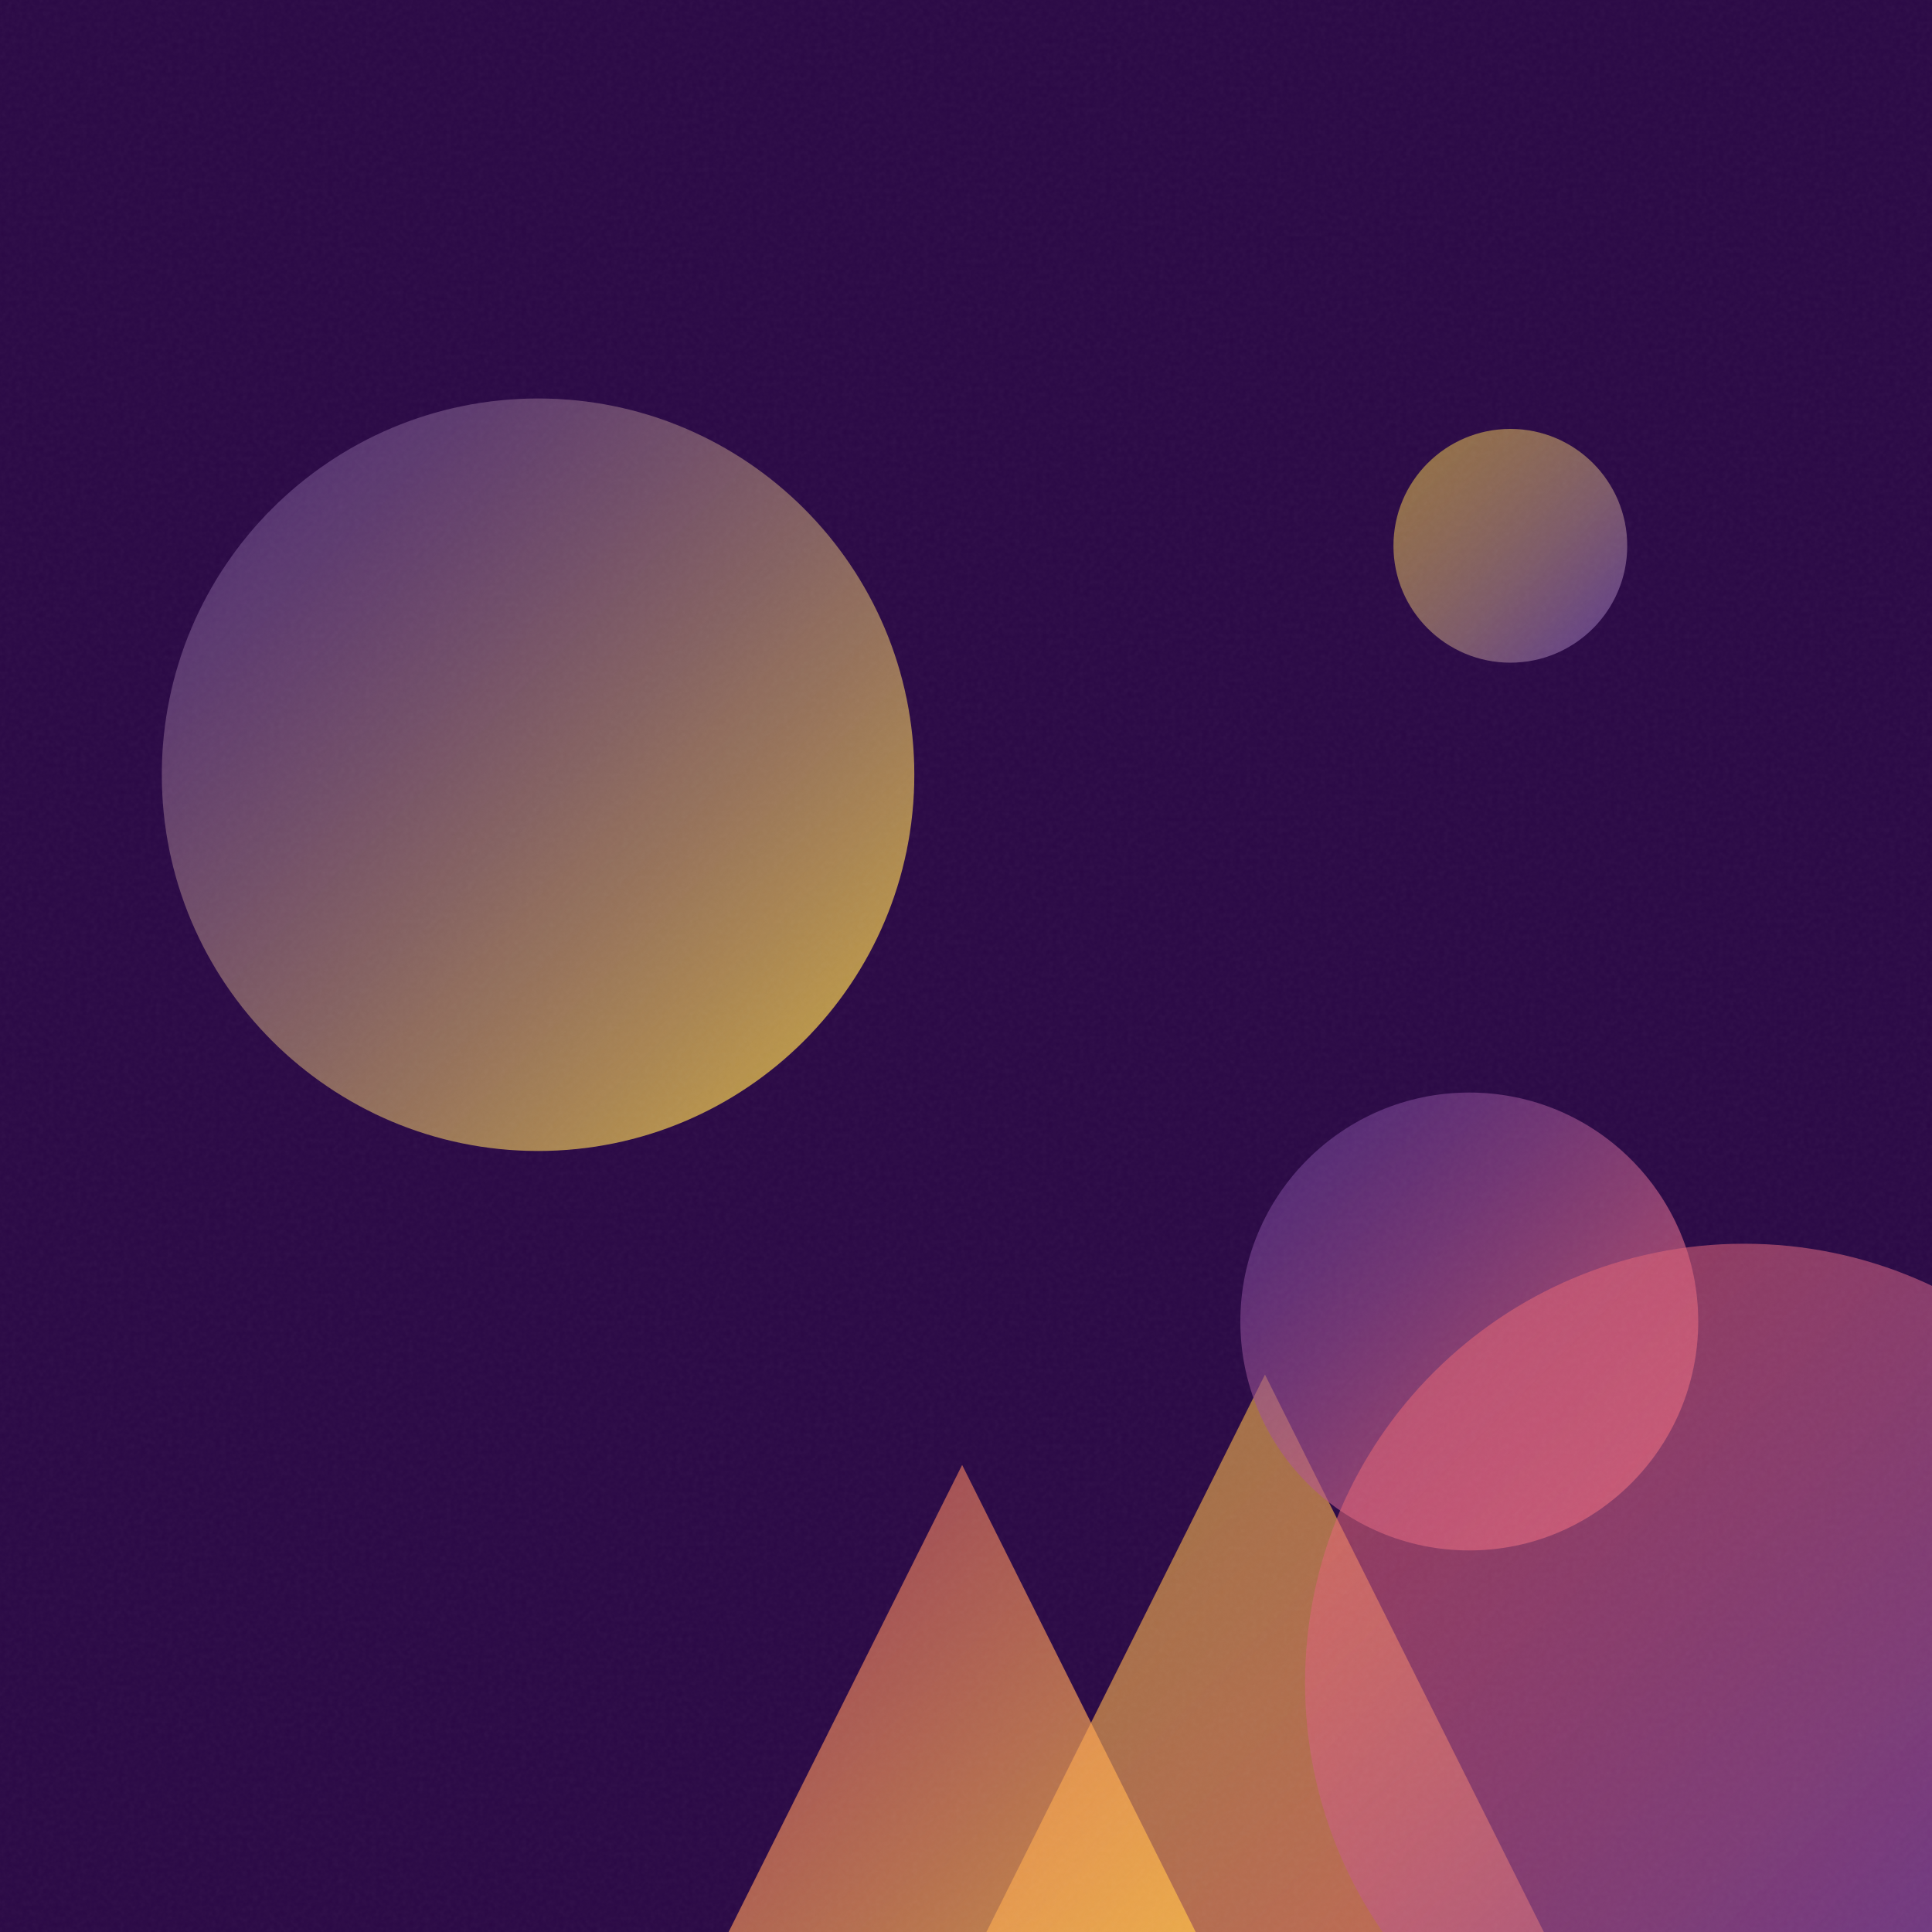
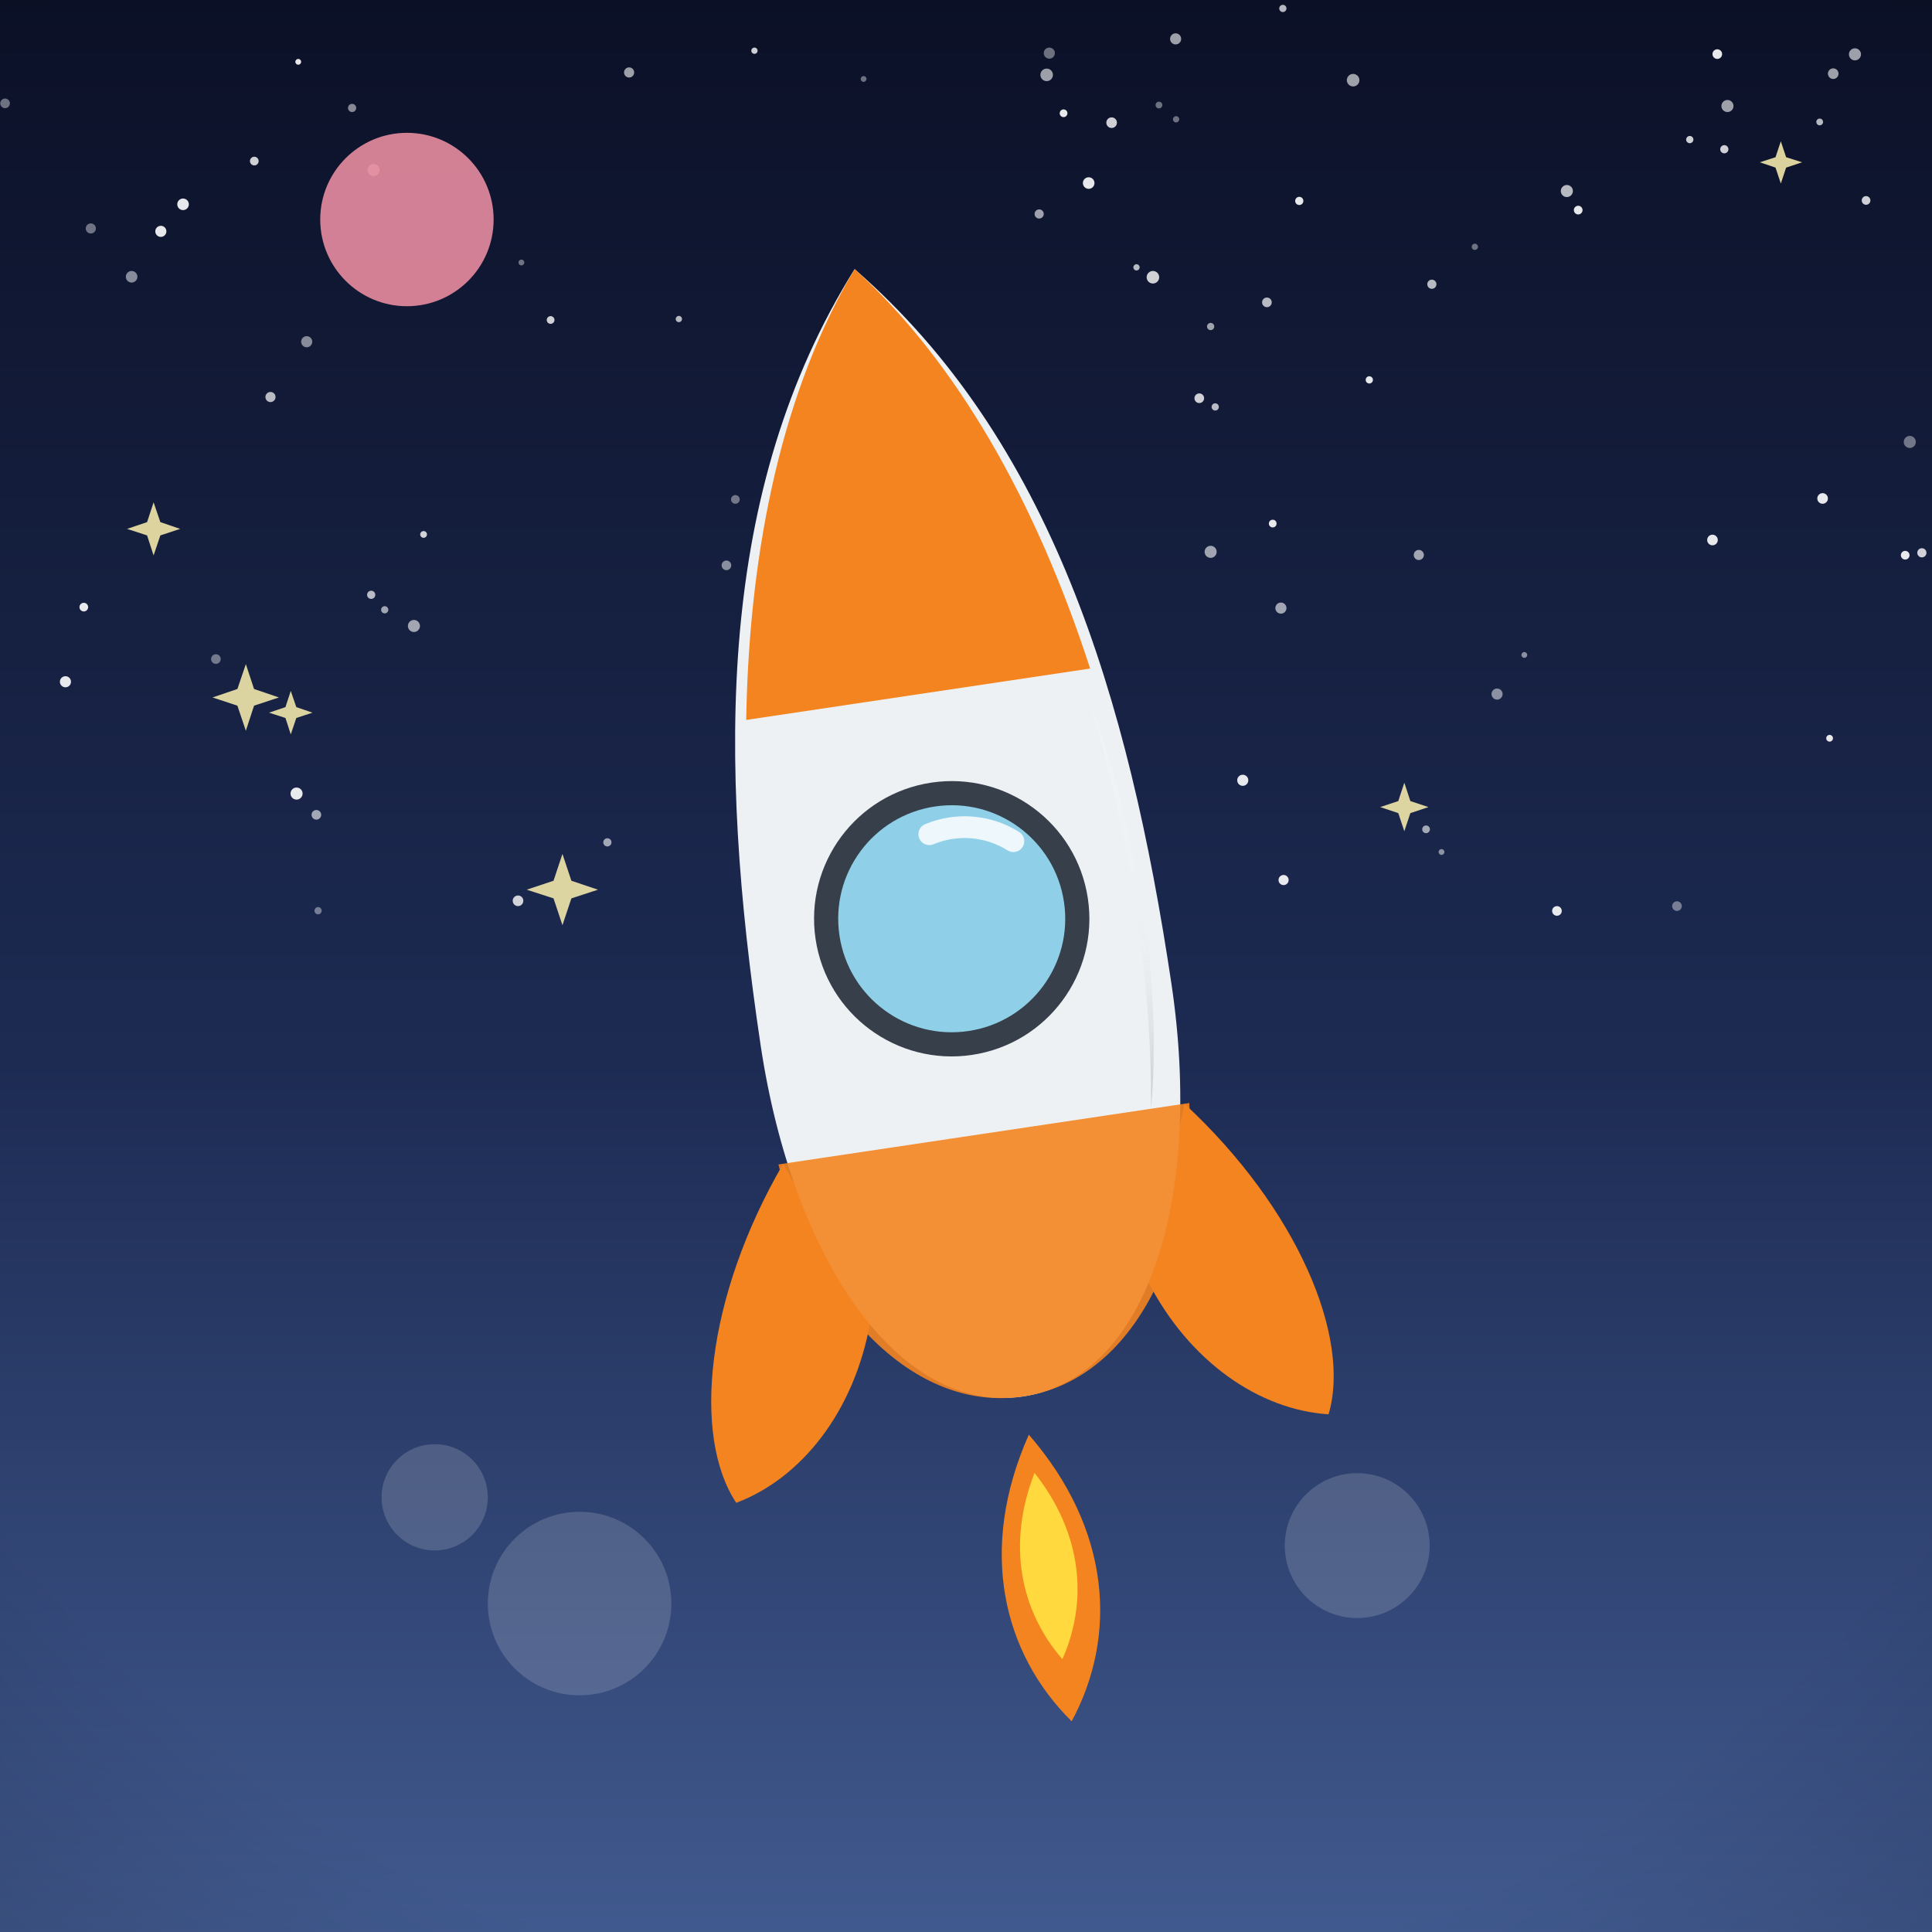
- <svg xmlns="http://www.w3.org/2000/svg" viewBox="0 0 400 400">
+ <svg xmlns="http://www.w3.org/2000/svg" viewBox="0 0 800 800">
  <defs>
-     <linearGradient id="g0" x1="164.6" y1="284.6" x2="359.3" y2="479.3" gradientUnits="userSpaceOnUse">
-       <stop offset="0" stop-color="#FFD93D" stop-opacity="0.5" />
-       <stop offset="1" stop-color="#FF6B6B" stop-opacity="0.8" />
+     <linearGradient id="sky" x1="0" y1="0" x2="0" y2="1">
+       <stop offset="0" stop-color="#0b1026" />
+       <stop offset="0.55" stop-color="#1d2b53" />
+       <stop offset="1" stop-color="#415a8f" />
    </linearGradient>
-     <linearGradient id="g1" x1="33.5" y1="82.5" x2="189.3" y2="238.3" gradientUnits="userSpaceOnUse">
-       <stop offset="0" stop-color="#6441A5" stop-opacity="0.5" />
-       <stop offset="1" stop-color="#FFD93D" stop-opacity="0.8" />
+     <radialGradient id="sunG" cx="0.38" cy="0.35" r="0.9">
+       <stop offset="0" stop-color="#fff3b0" />
+       <stop offset="1" stop-color="#ffb703" />
+     </radialGradient>
+     <linearGradient id="ground" x1="0" y1="0" x2="0" y2="1">
+       <stop offset="0" stop-color="#69b06f" />
+       <stop offset="1" stop-color="#3c7a44" />
    </linearGradient>
-     <linearGradient id="g2" x1="288.5" y1="88.8" x2="336.9" y2="137.2" gradientUnits="userSpaceOnUse">
-       <stop offset="0" stop-color="#FFD93D" stop-opacity="0.5" />
-       <stop offset="1" stop-color="#6441A5" stop-opacity="0.8" />
+     <linearGradient id="sea" x1="0" y1="0" x2="0" y2="1">
+       <stop offset="0" stop-color="#3d9bc4" />
+       <stop offset="1" stop-color="#1668a0" />
    </linearGradient>
-     <linearGradient id="g3" x1="129.6" y1="303.3" x2="268.8" y2="442.5" gradientUnits="userSpaceOnUse">
-       <stop offset="0" stop-color="#FF6B6B" stop-opacity="0.5" />
-       <stop offset="1" stop-color="#FFD93D" stop-opacity="0.8" />
+     <linearGradient id="shade" x1="0" y1="0" x2="0" y2="1">
+       <stop offset="0" stop-color="#ffffff" stop-opacity="0.20" />
+       <stop offset="0.5" stop-color="#ffffff" stop-opacity="0" />
+       <stop offset="1" stop-color="#000000" stop-opacity="0.16" />
    </linearGradient>
-     <linearGradient id="g4" x1="256.8" y1="226.2" x2="351.6" y2="321.0" gradientUnits="userSpaceOnUse">
-       <stop offset="0" stop-color="#6441A5" stop-opacity="0.5" />
-       <stop offset="1" stop-color="#FF6B6B" stop-opacity="0.8" />
-     </linearGradient>
-     <linearGradient id="g5" x1="270.1" y1="257.4" x2="452.0" y2="439.3" gradientUnits="userSpaceOnUse">
-       <stop offset="0" stop-color="#FF6B6B" stop-opacity="0.5" />
-       <stop offset="1" stop-color="#6441A5" stop-opacity="0.8" />
-     </linearGradient>
-     <filter id="n">
-       <feTurbulence type="fractalNoise" baseFrequency="0.9" numOctaves="2" stitchTiles="stitch" />
-       <feColorMatrix type="saturate" values="0" />
-     </filter>
+     <radialGradient id="vig" cx="0.5" cy="0.42" r="0.85">
+       <stop offset="0.72" stop-color="#000000" stop-opacity="0" />
+       <stop offset="1" stop-color="#000000" stop-opacity="0.20" />
+     </radialGradient>
  </defs>
-   <rect width="400" height="400" fill="#2a0845" />
-   <path d="M 261.9 284.6 L 359.3 479.3 L 164.6 479.3 Z" fill="url(#g0)" />
-   <circle cx="111.4" cy="160.4" r="77.9" fill="url(#g1)" />
-   <circle cx="312.7" cy="113.0" r="24.2" fill="url(#g2)" />
-   <path d="M 199.2 303.3 L 268.8 442.5 L 129.6 442.5 Z" fill="url(#g3)" />
-   <circle cx="304.2" cy="273.6" r="47.4" fill="url(#g4)" />
-   <circle cx="361.1" cy="348.4" r="90.9" fill="url(#g5)" />
-   <rect width="400" height="400" filter="url(#n)" opacity="0.05" />
+   <rect width="800" height="800" fill="url(#sky)" />
+   <circle cx="590.5" cy="343.4" r="1.6" fill="#ffffff" opacity="0.6" />
+   <circle cx="89.4" cy="272.9" r="2" fill="#ffffff" opacity="0.4" />
+   <circle cx="75.8" cy="84.6" r="2.4" fill="#ffffff" opacity="0.9" />
+   <circle cx="648.8" cy="79.1" r="2.5" fill="#ffffff" opacity="0.7" />
+   <circle cx="154.7" cy="70.4" r="2.5" fill="#ffffff" opacity="0.7" />
+   <circle cx="538" cy="83.2" r="1.7" fill="#ffffff" opacity="0.9" />
+   <circle cx="715.3" cy="43.9" r="2.5" fill="#ffffff" opacity="0.6" />
+   <circle cx="711.1" cy="22.4" r="2" fill="#ffffff" opacity="0.9" />
+   <circle cx="112" cy="164.4" r="2.1" fill="#ffffff" opacity="0.7" />
+   <circle cx="772.7" cy="83" r="1.8" fill="#ffffff" opacity="0.8" />
+   <circle cx="486.8" cy="16.1" r="2.3" fill="#ffffff" opacity="0.6" />
+   <circle cx="754.7" cy="206.4" r="2.2" fill="#ffffff" opacity="0.9" />
+   <circle cx="391.3" cy="322.1" r="2.3" fill="#ffffff" opacity="0.9" />
+   <circle cx="440.4" cy="46.9" r="1.6" fill="#ffffff" opacity="0.9" />
+   <circle cx="795.8" cy="228.9" r="1.9" fill="#ffffff" opacity="0.8" />
+   <circle cx="344.2" cy="150.2" r="1.9" fill="#ffffff" opacity="0.5" />
+   <circle cx="159.3" cy="252.5" r="1.5" fill="#ffffff" opacity="0.6" />
+   <circle cx="127" cy="141.5" r="2.3" fill="#ffffff" opacity="0.5" />
+   <circle cx="352.9" cy="161.3" r="2.3" fill="#ffffff" opacity="0.7" />
+   <circle cx="530.4" cy="251.8" r="2.3" fill="#ffffff" opacity="0.6" />
+   <circle cx="644.7" cy="377.2" r="2" fill="#ffffff" opacity="0.9" />
+   <circle cx="344.3" cy="160.9" r="1.4" fill="#ffffff" opacity="0.9" />
+   <circle cx="145.8" cy="44.7" r="1.7" fill="#ffffff" opacity="0.5" />
+   <circle cx="153.7" cy="246.3" r="1.7" fill="#ffffff" opacity="0.7" />
+   <circle cx="434.5" cy="22" r="2.3" fill="#ffffff" opacity="0.4" />
+   <circle cx="768.1" cy="22.5" r="2.5" fill="#ffffff" opacity="0.6" />
+   <circle cx="714" cy="61.8" r="1.7" fill="#ffffff" opacity="0.8" />
+   <circle cx="790.8" cy="183" r="2.5" fill="#ffffff" opacity="0.4" />
+   <circle cx="531.2" cy="3.5" r="1.5" fill="#ffffff" opacity="0.7" />
+   <circle cx="175.4" cy="221.3" r="1.4" fill="#ffffff" opacity="0.8" />
+   <circle cx="759.1" cy="30.5" r="2.2" fill="#ffffff" opacity="0.6" />
+   <circle cx="788.9" cy="229.9" r="1.8" fill="#ffffff" opacity="0.9" />
+   <circle cx="433.4" cy="31" r="2.6" fill="#ffffff" opacity="0.6" />
+   <circle cx="450.8" cy="75.8" r="2.4" fill="#ffffff" opacity="0.9" />
+   <circle cx="131" cy="337.4" r="2" fill="#ffffff" opacity="0.6" />
+   <circle cx="357.6" cy="32.7" r="1.2" fill="#ffffff" opacity="0.4" />
+   <circle cx="281.1" cy="132.1" r="1.3" fill="#ffffff" opacity="0.7" />
+   <circle cx="470.6" cy="110.7" r="1.3" fill="#ffffff" opacity="0.7" />
+   <circle cx="496.6" cy="164.9" r="2" fill="#ffffff" opacity="0.8" />
+   <circle cx="228" cy="132.5" r="1.6" fill="#ffffff" opacity="0.8" />
+   <circle cx="382.3" cy="149.3" r="1.6" fill="#ffffff" opacity="0.6" />
+   <circle cx="312.4" cy="21" r="1.3" fill="#ffffff" opacity="0.8" />
+   <circle cx="122.8" cy="328.6" r="2.5" fill="#ffffff" opacity="0.9" />
+   <circle cx="34.7" cy="251.4" r="1.8" fill="#ffffff" opacity="0.9" />
+   <circle cx="2.1" cy="42.8" r="2" fill="#ffffff" opacity="0.4" />
+   <circle cx="757.6" cy="305.7" r="1.4" fill="#ffffff" opacity="0.9" />
+   <circle cx="260.5" cy="30" r="2.1" fill="#ffffff" opacity="0.6" />
+   <circle cx="477.4" cy="114.8" r="2.6" fill="#ffffff" opacity="0.8" />
+   <circle cx="406.1" cy="234.3" r="1.6" fill="#ffffff" opacity="0.4" />
+   <circle cx="479.9" cy="43.5" r="1.4" fill="#ffffff" opacity="0.4" />
+   <circle cx="560.3" cy="33.2" r="2.6" fill="#ffffff" opacity="0.6" />
+   <circle cx="317.6" cy="370.1" r="1.5" fill="#ffffff" opacity="0.6" />
+   <circle cx="215.9" cy="108.7" r="1.2" fill="#ffffff" opacity="0.4" />
+   <circle cx="171.4" cy="259.2" r="2.5" fill="#ffffff" opacity="0.6" />
+   <circle cx="300.8" cy="234.1" r="2" fill="#ffffff" opacity="0.5" />
+   <circle cx="699.7" cy="57.8" r="1.5" fill="#ffffff" opacity="0.8" />
+   <circle cx="653.5" cy="87" r="1.8" fill="#ffffff" opacity="0.9" />
+   <circle cx="105.3" cy="66.7" r="1.8" fill="#ffffff" opacity="0.8" />
+   <circle cx="527" cy="216.8" r="1.6" fill="#ffffff" opacity="0.9" />
+   <circle cx="596.9" cy="352.8" r="1.2" fill="#ffffff" opacity="0.5" />
+   <circle cx="709.1" cy="223.6" r="2.2" fill="#ffffff" opacity="0.9" />
+   <circle cx="66.6" cy="95.8" r="2.3" fill="#ffffff" opacity="0.9" />
+   <circle cx="531.5" cy="364.4" r="2.1" fill="#ffffff" opacity="0.9" />
+   <circle cx="694.4" cy="375.2" r="2" fill="#ffffff" opacity="0.4" />
+   <circle cx="619.9" cy="287.4" r="2.3" fill="#ffffff" opacity="0.5" />
+   <circle cx="37.6" cy="94.6" r="2.1" fill="#ffffff" opacity="0.4" />
+   <circle cx="501.3" cy="228.5" r="2.5" fill="#ffffff" opacity="0.6" />
+   <circle cx="27.1" cy="282.3" r="2.3" fill="#ffffff" opacity="0.9" />
+   <circle cx="304.5" cy="206.8" r="1.8" fill="#ffffff" opacity="0.4" />
+   <circle cx="460.3" cy="50.8" r="2.2" fill="#ffffff" opacity="0.8" />
+   <circle cx="398" cy="193.9" r="1.8" fill="#ffffff" opacity="0.8" />
+   <circle cx="487" cy="49.4" r="1.3" fill="#ffffff" opacity="0.4" />
+   <circle cx="349.3" cy="175.6" r="2.2" fill="#ffffff" opacity="0.6" />
+   <circle cx="610.7" cy="102.2" r="1.3" fill="#ffffff" opacity="0.4" />
+   <circle cx="503.2" cy="168.5" r="1.5" fill="#ffffff" opacity="0.7" />
+   <circle cx="514.6" cy="323.1" r="2.3" fill="#ffffff" opacity="0.9" />
+   <circle cx="430.3" cy="88.6" r="1.9" fill="#ffffff" opacity="0.6" />
+   <circle cx="753.5" cy="50.5" r="1.4" fill="#ffffff" opacity="0.7" />
+   <circle cx="592.9" cy="117.7" r="1.9" fill="#ffffff" opacity="0.7" />
+   <circle cx="405.4" cy="350.5" r="2.2" fill="#ffffff" opacity="0.6" />
+   <circle cx="131.7" cy="377.1" r="1.5" fill="#ffffff" opacity="0.4" />
+   <circle cx="524.6" cy="125.2" r="2" fill="#ffffff" opacity="0.7" />
+   <circle cx="501.3" cy="135.2" r="1.5" fill="#ffffff" opacity="0.6" />
+   <circle cx="214.5" cy="373" r="2.2" fill="#ffffff" opacity="0.8" />
+   <circle cx="123.5" cy="25.6" r="1.2" fill="#ffffff" opacity="0.9" />
+   <circle cx="631.2" cy="271.2" r="1.2" fill="#ffffff" opacity="0.5" />
+   <circle cx="251.5" cy="348.8" r="1.7" fill="#ffffff" opacity="0.6" />
+   <circle cx="54.5" cy="114.6" r="2.4" fill="#ffffff" opacity="0.5" />
+   <circle cx="567" cy="157.3" r="1.5" fill="#ffffff" opacity="0.9" />
+   <circle cx="587.5" cy="229.8" r="2.1" fill="#ffffff" opacity="0.6" />
+   <circle cx="168.5" cy="90.9" r="35.9" fill="#e88ca0" opacity="0.9" />
+   <path d="M 101.8 275 L 105.2 285.3 L 115.5 288.8 L 105.2 292.2 L 101.8 302.6 L 98.3 292.2 L 88 288.8 L 98.3 285.3 Z" fill="#fff3b0" opacity="0.85" />
+   <path d="M 232.9 353.6 L 236.6 364.7 L 247.6 368.4 L 236.6 372 L 232.9 383.1 L 229.2 372 L 218.1 368.4 L 229.2 364.7 Z" fill="#fff3b0" opacity="0.85" />
+   <path d="M 120.4 286.1 L 122.7 292.8 L 129.4 295.1 L 122.7 297.3 L 120.4 304.1 L 118.2 297.3 L 111.4 295.1 L 118.2 292.8 Z" fill="#fff3b0" opacity="0.85" />
+   <path d="M 581.5 324.1 L 584 331.7 L 591.5 334.2 L 584 336.7 L 581.5 344.2 L 579 336.7 L 571.5 334.2 L 579 331.7 Z" fill="#fff3b0" opacity="0.85" />
+   <path d="M 63.6 208 L 66.4 216.2 L 74.6 219 L 66.4 221.7 L 63.6 230 L 60.9 221.7 L 52.6 219 L 60.9 216.2 Z" fill="#fff3b0" opacity="0.85" />
+   <path d="M 737.4 58.5 L 739.6 65.1 L 746.2 67.2 L 739.6 69.4 L 737.4 76 L 735.2 69.4 L 728.7 67.2 L 735.2 65.1 Z" fill="#fff3b0" opacity="0.85" />
+   <g transform="translate(400 0) scale(-1 1) translate(-400 0)">
+     <g transform="rotate(8.5 400 420)">
+       <path d="M400 596 C 428 640 424 684 400 716 C 376 684 372 640 400 596 Z" fill="#f4841f" />
+       <path d="M400 612 C 416 640 414 668 400 690 C 386 668 384 640 400 612 Z" fill="#ffd93d" />
+       <path d="M316 470 C 276 520 262 576 276 606 C 304 600 330 576 342 540 Z" fill="#f4841f" />
+       <path d="M484 470 C 524 520 538 576 524 606 C 496 600 470 576 458 540 Z" fill="#f4841f" />
+       <path d="M400 108 C 470 190 486 300 486 420 C 486 510 452 580 400 580 C 348 580 314 510 314 420 C 314 300 330 190 400 108 Z" fill="#eef1f4" />
+       <path d="M400 108 C 436 152 460 214 472 286 L 328 286 C 340 214 364 152 400 108 Z" fill="#f4841f" />
+       <path d="M314 470 L 486 470 C 482 522 450 580 400 580 C 350 580 318 522 314 470 Z" fill="#f4841f" opacity="0.9" />
+       <circle cx="400" cy="380" r="52" fill="#8fd0e8" stroke="#37404a" stroke-width="10" />
+       <path d="M370 352 A 38 38 0 0 1 404 344" stroke="#ffffff" stroke-width="9" fill="none" stroke-linecap="round" opacity="0.85" />
+       <path d="M330 300 C 322 360 322 420 330 470 C 318 420 318 360 330 300 Z" fill="url(#shade)" />
+     </g>
+     <g fill="#ffffff" opacity="0.16">
+       <circle cx="238" cy="640" r="30" />
+       <circle cx="560" cy="664" r="38" />
+       <circle cx="620" cy="620" r="22" />
+     </g>
+   </g>
+   <rect width="800" height="800" fill="url(#vig)" />
</svg>
